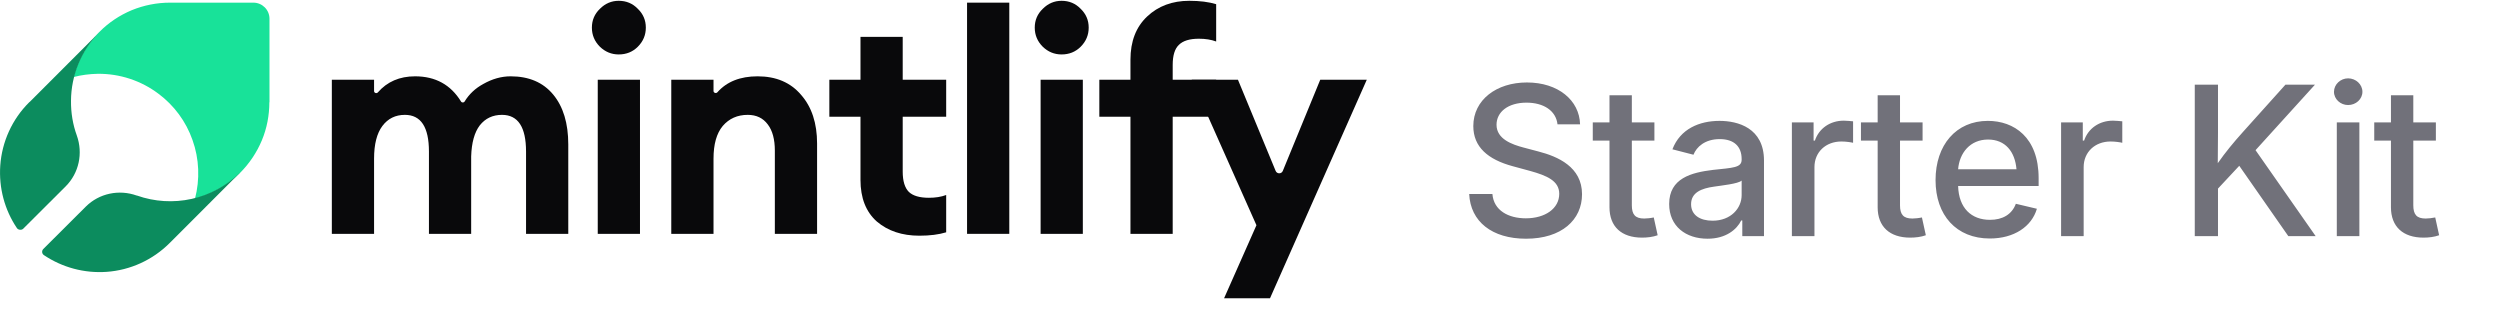
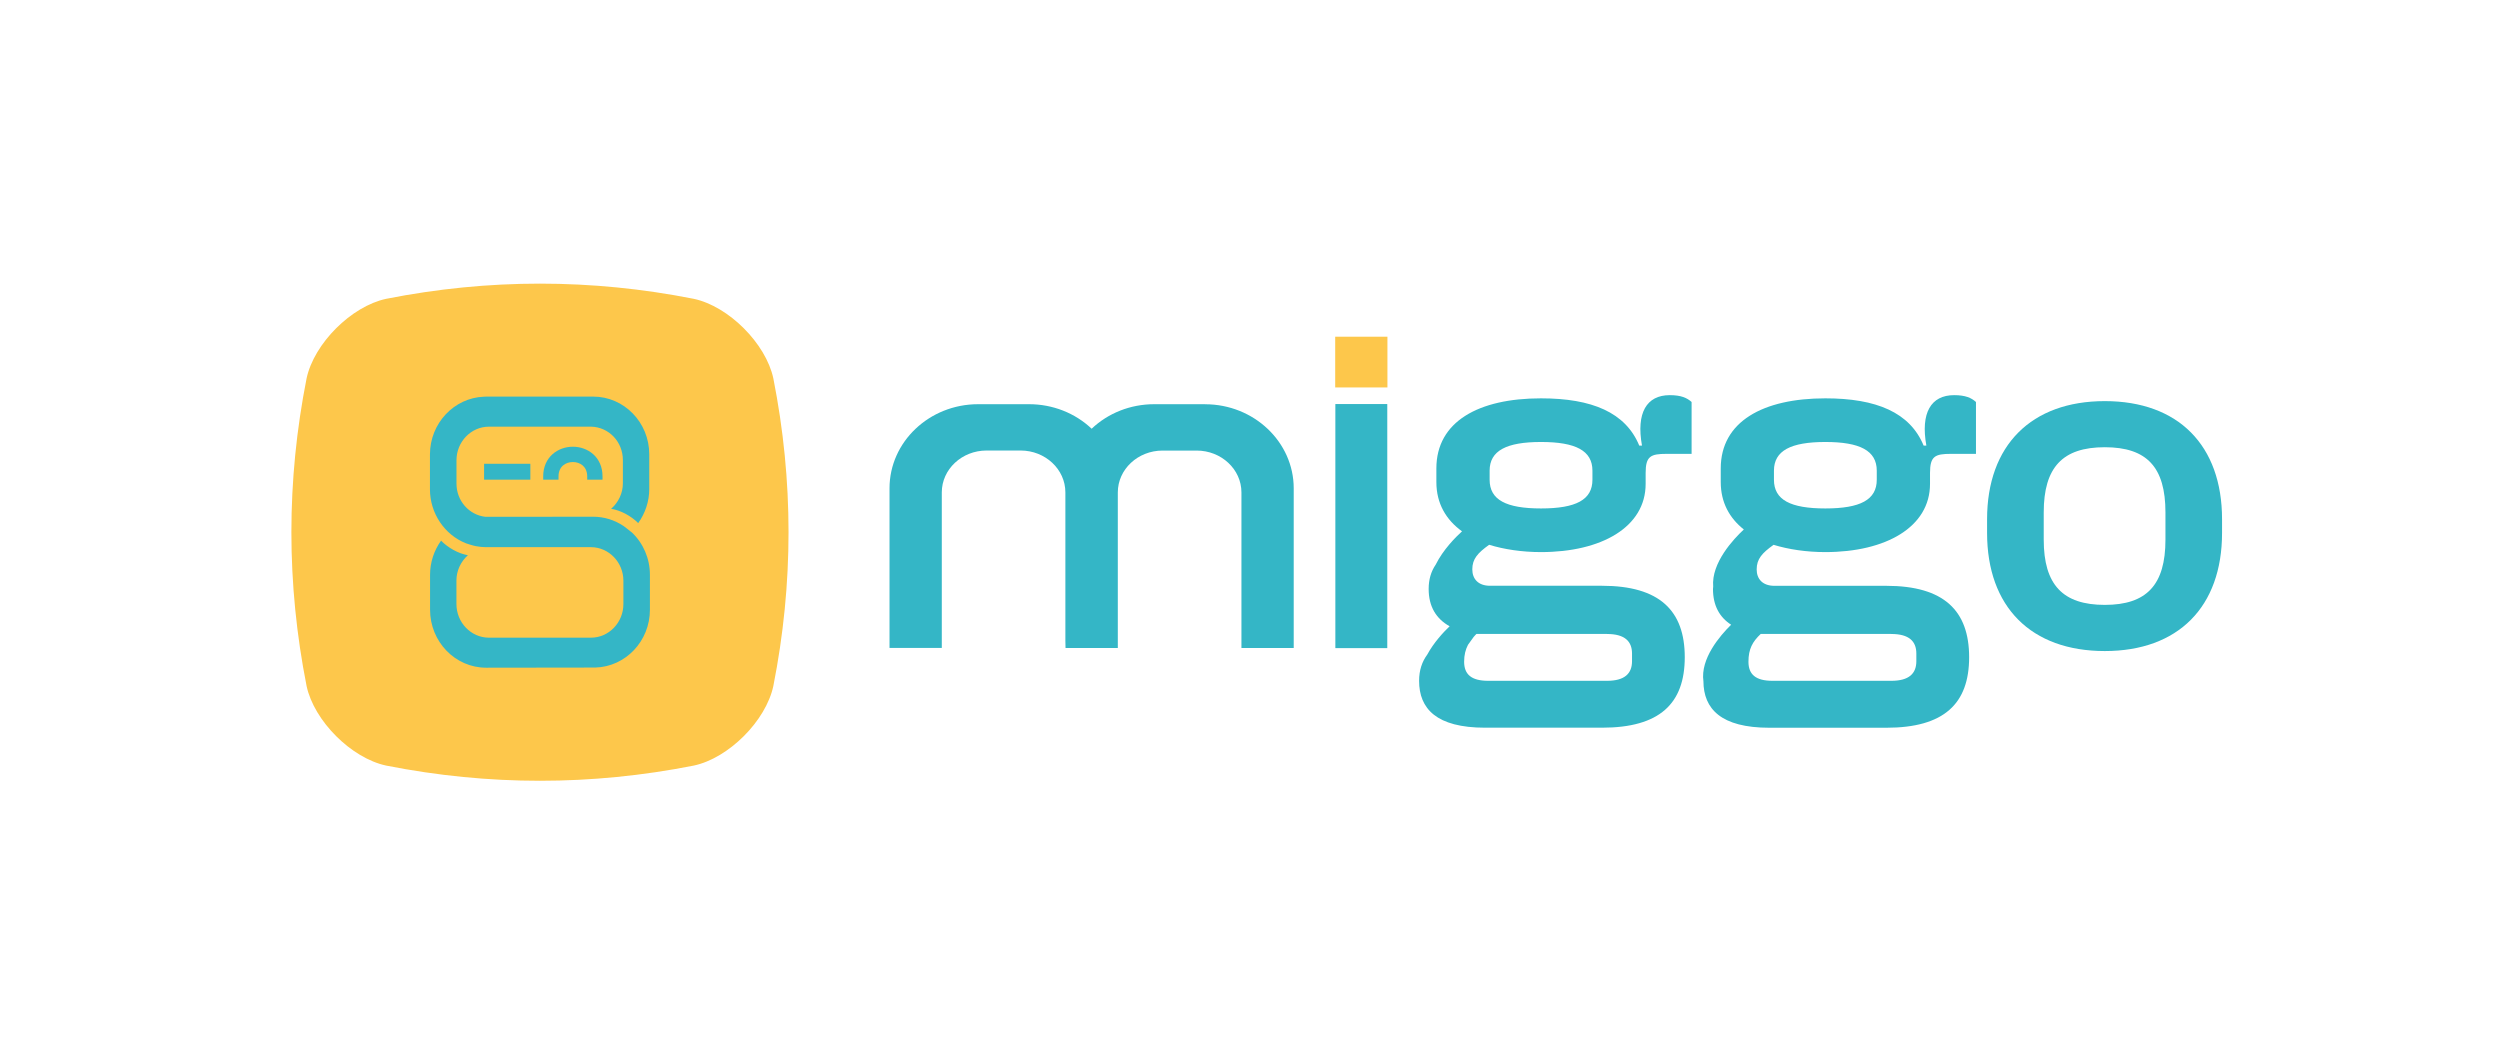
- <svg xmlns="http://www.w3.org/2000/svg" width="180" height="23" viewBox="0 0 180 23" fill="none">
-   <path d="M91.44 21.476H88.133L90.464 16.216L85.802 5.74H89.132L91.847 12.307C91.943 12.536 92.268 12.536 92.362 12.306L95.058 5.74H98.409L91.44 21.476Z" fill="#09090B" />
-   <path d="M81.393 16.837V8.403H79.152V5.74H81.393V4.297C81.393 2.98 81.792 1.944 82.592 1.19C83.391 0.435 84.404 0.058 85.633 0.058C86.387 0.058 87.031 0.139 87.564 0.302V2.988C87.208 2.854 86.794 2.788 86.32 2.788C85.655 2.788 85.174 2.936 84.878 3.232C84.582 3.513 84.434 3.994 84.434 4.674V5.74H87.564V8.403H84.434V16.837H81.393Z" fill="#09090B" />
-   <path d="M76.433 3.92C75.915 3.92 75.463 3.735 75.079 3.365C74.694 2.98 74.502 2.521 74.502 1.989C74.502 1.456 74.694 1.005 75.079 0.635C75.463 0.25 75.915 0.058 76.433 0.058C76.98 0.058 77.438 0.25 77.809 0.635C78.193 1.005 78.386 1.456 78.386 1.989C78.386 2.521 78.193 2.98 77.809 3.365C77.438 3.735 76.98 3.92 76.433 3.92ZM74.924 16.837V5.74H77.964V16.837H74.924Z" fill="#09090B" />
-   <path d="M69.628 16.837V0.191H72.669V16.837H69.628Z" fill="#09090B" />
-   <path d="M66.194 16.97C64.951 16.97 63.93 16.63 63.131 15.949C62.347 15.254 61.955 14.255 61.955 12.953V8.403H59.713V5.74H61.955V2.655H64.995V5.74H68.125V8.403H64.995V12.354C64.995 13.034 65.143 13.523 65.439 13.819C65.735 14.1 66.216 14.24 66.882 14.24C67.355 14.24 67.769 14.174 68.125 14.04V16.726C67.592 16.889 66.948 16.97 66.194 16.97Z" fill="#09090B" />
-   <path d="M48.332 16.837V5.74H51.373V6.551C51.373 6.688 51.559 6.748 51.65 6.646C52.328 5.879 53.293 5.495 54.546 5.495C55.878 5.495 56.921 5.939 57.676 6.827C58.445 7.7 58.83 8.869 58.83 10.334V16.837H55.789V10.844C55.789 10.03 55.619 9.402 55.279 8.958C54.939 8.499 54.458 8.27 53.836 8.27C53.096 8.27 52.497 8.536 52.038 9.069C51.594 9.601 51.373 10.386 51.373 11.421V16.837H48.332Z" fill="#09090B" />
-   <path d="M44.547 3.92C44.029 3.92 43.578 3.735 43.193 3.365C42.809 2.98 42.616 2.521 42.616 1.989C42.616 1.456 42.809 1.005 43.193 0.635C43.578 0.25 44.029 0.058 44.547 0.058C45.095 0.058 45.553 0.25 45.923 0.635C46.308 1.005 46.5 1.456 46.5 1.989C46.5 2.521 46.308 2.98 45.923 3.365C45.553 3.735 45.095 3.92 44.547 3.92ZM43.038 16.837V5.74H46.079V16.837H43.038Z" fill="#09090B" />
-   <path d="M37.875 16.837V10.911C37.875 9.15 37.298 8.27 36.144 8.27C35.478 8.27 34.945 8.521 34.546 9.024C34.161 9.527 33.954 10.275 33.924 11.266V16.837H30.884V10.911C30.884 9.15 30.306 8.27 29.152 8.27C28.472 8.27 27.932 8.536 27.532 9.069C27.133 9.601 26.933 10.386 26.933 11.421V16.837H23.892V5.74H26.933V6.559C26.933 6.695 27.116 6.755 27.206 6.652C27.878 5.881 28.771 5.495 29.885 5.495C31.349 5.495 32.452 6.1 33.193 7.309C33.252 7.404 33.395 7.403 33.454 7.307C33.774 6.78 34.219 6.361 34.79 6.05C35.441 5.68 36.099 5.495 36.765 5.495C38.082 5.495 39.103 5.932 39.828 6.805C40.553 7.678 40.916 8.876 40.916 10.4V16.837H37.875Z" fill="#09090B" />
-   <path d="M19.403 7.362V1.35C19.403 0.705 18.879 0.191 18.244 0.191H12.235C11.291 0.191 10.357 0.378 9.487 0.733C8.618 1.098 7.824 1.621 7.16 2.295L7.114 2.341C6.235 3.23 5.609 4.333 5.291 5.548C5.861 5.399 6.45 5.324 7.039 5.314C8.609 5.296 10.151 5.801 11.403 6.745C12.534 7.586 13.394 8.746 13.861 10.083C14.347 11.438 14.403 12.916 14.039 14.309C15.244 13.991 16.356 13.364 17.244 12.486L17.291 12.439C17.954 11.775 18.487 10.98 18.851 10.111C19.216 9.241 19.393 8.306 19.393 7.362H19.403Z" fill="#18E299" />
-   <path d="M5.112 7.26C5.121 5.416 5.857 3.646 7.151 2.324L2.151 7.326C2.133 7.344 2.114 7.354 2.095 7.372C0.876 8.583 0.14 10.204 0.019 11.918C-0.092 13.52 0.327 15.103 1.22 16.426C1.306 16.552 1.537 16.593 1.667 16.472L4.73 13.417C5.689 12.458 5.987 11.033 5.531 9.757C5.242 8.965 5.103 8.117 5.112 7.26Z" fill="#0C8C5E" />
-   <path d="M17.262 12.44C16.303 13.38 15.102 14.032 13.799 14.321C12.486 14.61 11.127 14.526 9.861 14.079C9.861 14.079 9.851 14.079 9.842 14.079C8.567 13.622 7.142 13.921 6.183 14.871L3.12 17.926C2.99 18.056 3.009 18.27 3.167 18.373C4.489 19.258 6.072 19.686 7.673 19.574C9.386 19.453 10.997 18.717 12.216 17.497L12.263 17.451L17.262 12.449V12.44Z" fill="#0C8C5E" />
-   <text x="105" y="17" font-family="Inter, ui-sans-serif, system-ui, -apple-system, sans-serif" font-size="15" font-weight="500" fill="#71717A" letter-spacing="-0.01em">Starter Kit</text>
+ <svg xmlns="http://www.w3.org/2000/svg" id="Camada_1" data-name="Camada 1" viewBox="0 0 486.33 201.56">
+   <defs>
+     <style>
+       .cls-1 {
+         fill: #34b6c6;
+       }
+ 
+       .cls-2 {
+         fill: #fdc74b;
+       }
+     </style>
+   </defs>
+   <g>
+     <path class="cls-1" d="M409.45,126.65c14.28,0,22.81-8.59,22.81-22.98v-2.66c0-14.39-8.53-22.98-22.81-22.98s-22.9,8.59-22.9,22.98v2.66c0,14.39,8.56,22.98,22.9,22.98ZM397.57,99.68c0-8.77,3.67-12.68,11.88-12.68s11.8,3.91,11.8,12.68v5.31c0,8.77-3.64,12.68-11.8,12.68s-11.88-3.91-11.88-12.68v-5.31Z" />
+     <path class="cls-1" d="M234.44,78.63h-9.91c-4.6,0-8.95,1.72-12.17,4.77-3.22-3.05-7.58-4.77-12.17-4.77h-9.91c-9.51,0-17.24,7.34-17.24,16.36v31.06h10.17v-30.27c0-4.49,3.91-8.14,8.71-8.14h6.62c4.8,0,8.71,3.65,8.71,8.14v28.82l.03,1.46h10.17v-30.27c0-4.49,3.91-8.14,8.71-8.14h6.63c4.8,0,8.71,3.65,8.71,8.14v30.27h10.17v-31.06c0-9.02-7.74-16.36-17.24-16.36Z" />
+     <path class="cls-1" d="M289.69,105.98c2.92.89,6.37,1.42,10.09,1.42,11.77,0,20.35-4.87,20.35-13.27v-2.12c0-3.27.97-3.72,4.07-3.72h4.87v-10.09c-.89-.8-2.04-1.33-4.25-1.33-4.51,0-6.55,3.45-5.4,9.82h-.53c-2.66-6.46-9.2-9.2-19.12-9.2-12.12,0-20.35,4.51-20.35,13.63v2.66c0,4.18,1.9,7.35,4.99,9.58-1.2,1.09-3.67,3.55-5.12,6.48-.92,1.35-1.37,2.91-1.37,4.73,0,3.44,1.47,5.81,4.08,7.26-1.21,1.15-3.08,3.16-4.36,5.52-1,1.36-1.58,3.02-1.58,5.1,0,5.4,3.36,9.11,12.83,9.11h22.74c11.24,0,16.11-4.69,16.11-13.72s-4.87-13.89-16.11-13.89h-21.77c-2.3,0-3.45-1.33-3.45-3.19,0-2.04,1.06-3.19,3.27-4.78ZM289.78,91.56c0-3.89,3.27-5.58,10-5.58s10,1.68,10,5.58v1.77c0,3.89-3.19,5.58-10,5.58s-10-1.68-10-5.58v-1.77ZM312.61,123.33c3.45,0,4.87,1.42,4.87,3.8v1.5c0,2.39-1.42,3.81-4.87,3.81h-23.1c-3.27,0-4.69-1.24-4.69-3.72,0-1.32.27-2.35.75-3.28l1.1-1.53c.18-.19.33-.39.54-.59h25.4Z" />
+     <path class="cls-1" d="M345,105.98c2.92.89,6.37,1.42,10.09,1.42,11.77,0,20.36-4.87,20.36-13.27v-2.12c0-3.27.97-3.72,4.07-3.72h4.87v-10.09c-.89-.8-2.04-1.33-4.25-1.33-4.51,0-6.55,3.45-5.4,9.82h-.53c-2.66-6.46-9.2-9.2-19.12-9.2-12.12,0-20.35,4.51-20.35,13.63v2.66c0,3.96,1.7,7.01,4.49,9.22-1.97,1.83-6.36,6.49-5.96,11.12,0,.15-.04.3-.04.45,0,3.2,1.25,5.49,3.53,6.96-2.2,2.16-6.01,6.62-5.39,11,.03,5.36,3.41,9.04,12.83,9.04h22.75c11.24,0,16.11-4.69,16.11-13.72s-4.87-13.89-16.11-13.89h-21.77c-2.3,0-3.45-1.33-3.45-3.19,0-2.04,1.06-3.19,3.28-4.78ZM345.09,91.56c0-3.89,3.28-5.58,10-5.58s10,1.68,10,5.58v1.77c0,3.89-3.19,5.58-10,5.58s-10-1.68-10-5.58v-1.77ZM367.92,123.33c3.45,0,4.87,1.42,4.87,3.8v1.5c0,2.39-1.42,3.81-4.87,3.81h-23.1c-3.28,0-4.69-1.24-4.69-3.72s.8-3.9,2.39-5.4h25.4Z" />
+     <g>
+       <rect class="cls-1" x="259.77" y="78.6" width="10.1" height="47.48" />
+       <rect class="cls-2" x="259.74" y="65.5" width="10.16" height="9.87" />
+     </g>
+   </g>
+   <g>
+     <path class="cls-2" d="M134.96,148.93c-19.95,3.94-39.89,3.94-59.84,0-6.79-1.45-14.03-8.7-15.48-15.48-3.94-19.95-3.94-39.89,0-59.84,1.45-6.79,8.7-14.03,15.48-15.48,19.95-3.94,39.89-3.94,59.84,0,6.79,1.45,14.03,8.7,15.48,15.48,3.94,19.95,3.94,39.89,0,59.84-1.45,6.79-8.7,14.04-15.48,15.48Z" />
+     <g>
+       <rect class="cls-1" x="94.17" y="90.22" width="9" height="3.09" />
+       <path class="cls-1" d="M111.44,86.9c-2.87,0-5.77,1.98-5.77,5.77v.64h2.98v-.64c0-1.93,1.4-2.79,2.79-2.79s2.79.86,2.79,2.79v.64h2.98v-.64c0-3.79-2.9-5.77-5.77-5.77Z" />
+       <path class="cls-1" d="M122.87,103.55s-1.26-1.02-1.53-1.2c-1.79-1.2-3.82-1.83-5.96-1.83l-20.8.02s-.06,0-.12,0c-3.23-.35-5.66-3.13-5.66-6.46v-4.54c0-3.6,2.83-6.54,6.32-6.54h19.91c3.44.1,6.14,2.96,6.14,6.5v4.53c0,1.92-.87,3.71-2.29,4.95,1.88.29,3.91,1.41,5.27,2.78,1.37-1.92,2.15-4.22,2.15-6.61v-6.78c0-6.19-4.89-11.22-10.91-11.22h-20.81l-.43.02c-5.83.22-10.51,5.18-10.51,11.24v6.79c0,4.63,2.83,8.85,7.03,10.5,0,0,1.27.43,1.92.55.68.13,1.33.19,1.96.19h20.45c3.46.03,6.27,2.96,6.27,6.53v4.54c0,3.6-2.83,6.54-6.32,6.54h-19.87c-3.47-.02-6.29-2.96-6.29-6.56v-4.56c0-1.9.84-3.68,2.23-4.92-1.88-.33-3.89-1.47-5.22-2.84-1.37,1.93-2.14,4.23-2.14,6.63v6.81c0,6.22,4.89,11.28,10.91,11.28l21.24-.03c5.88-.16,10.62-5.14,10.62-11.24v-6.79c0-3.18-1.29-6.17-3.56-8.3Z" />
+     </g>
+   </g>
</svg>
